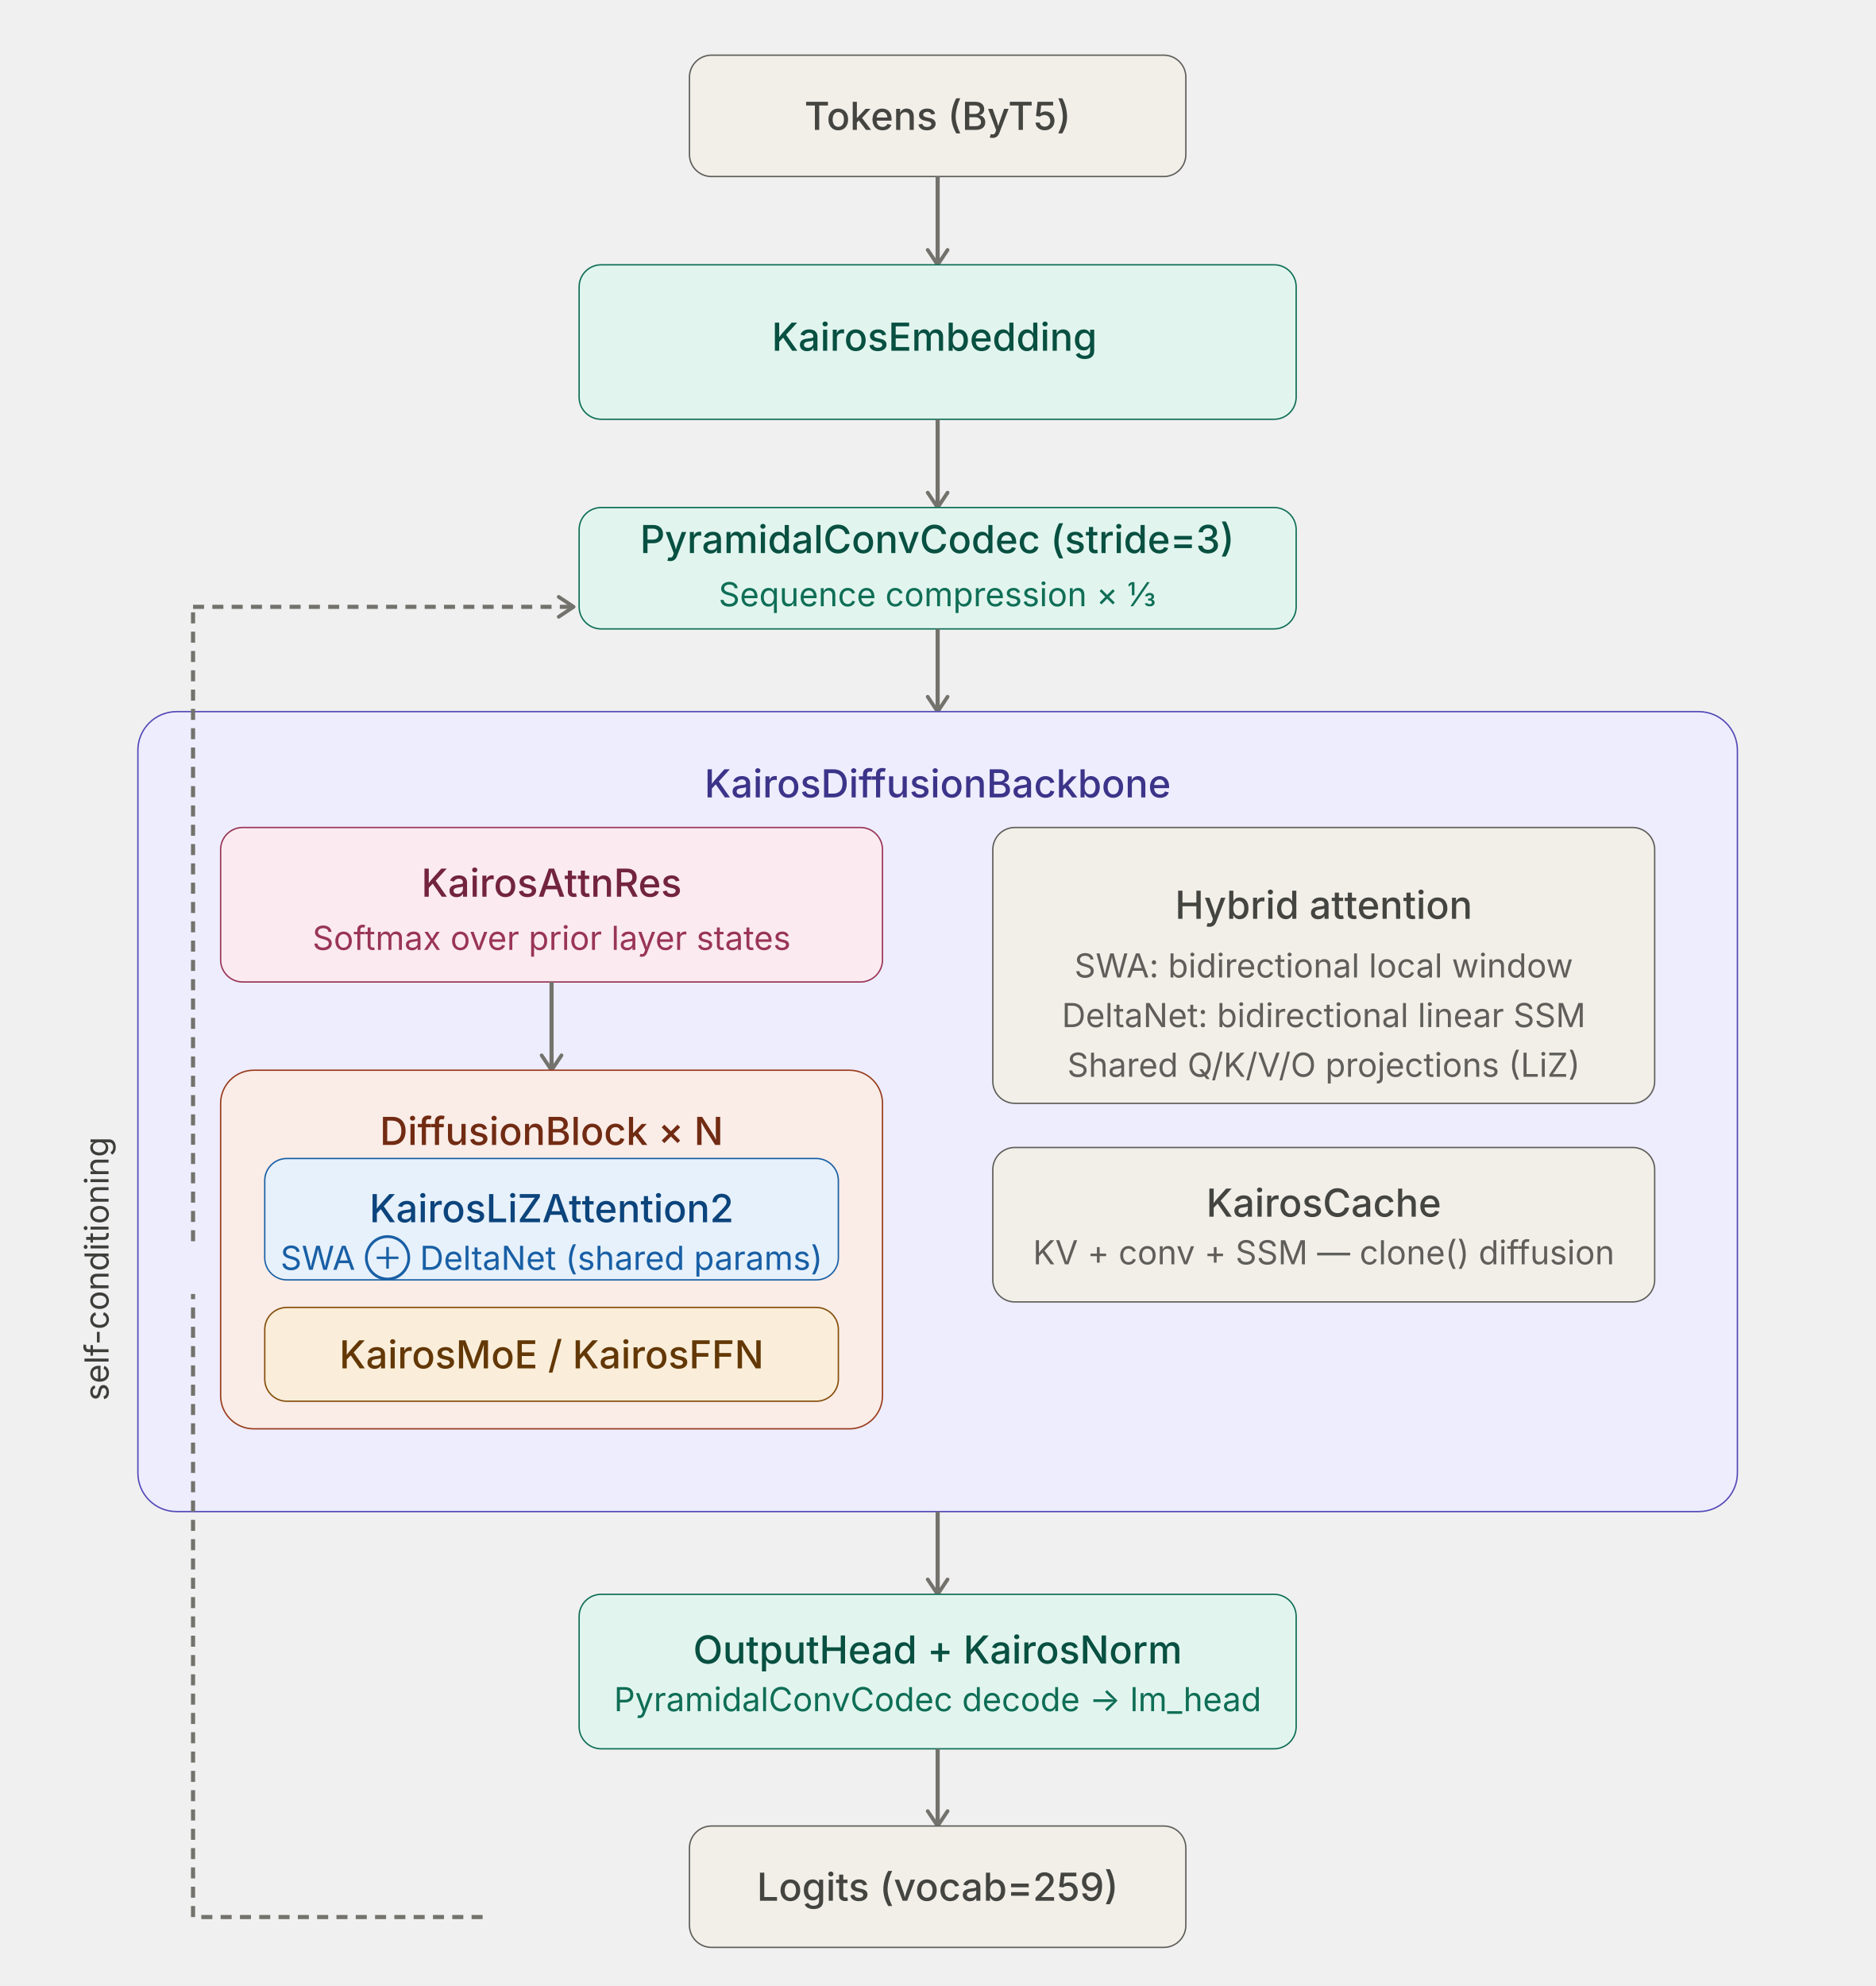
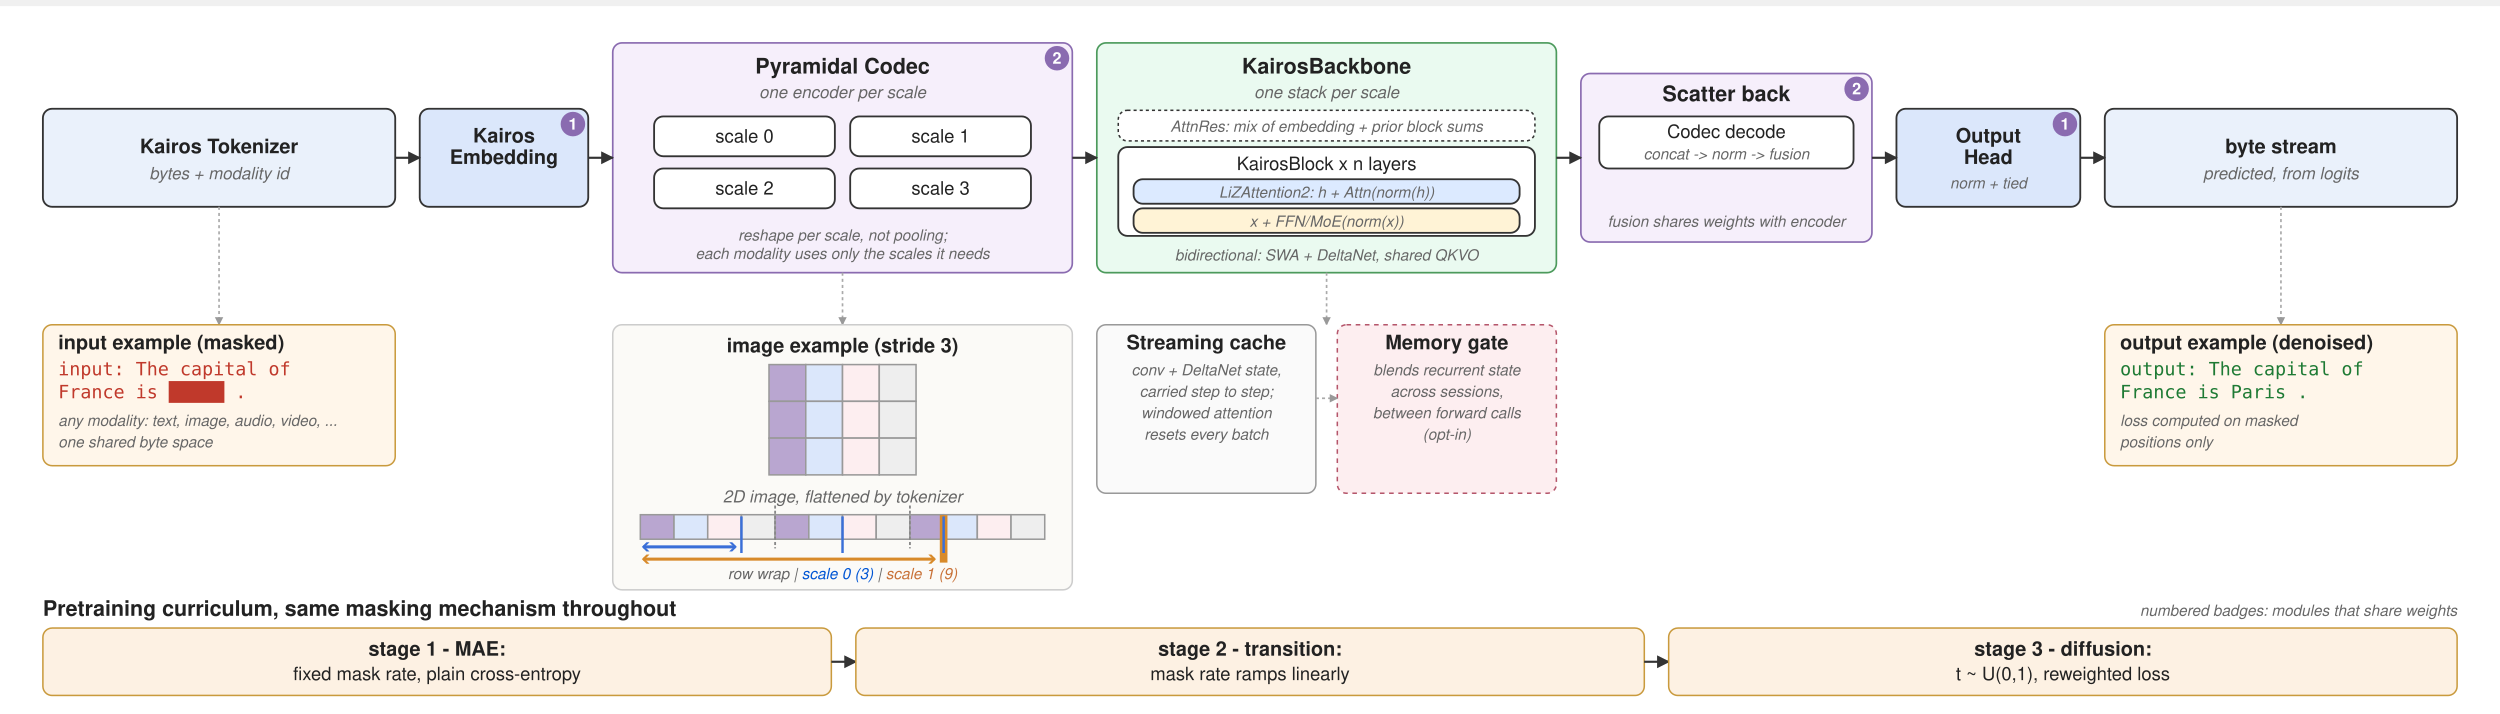
- <svg xmlns="http://www.w3.org/2000/svg" width="100%" viewBox="0 0 680 720" role="img" style="" version="1.1" id="svg44">
-   <defs id="defs22">
-     <marker id="arrow" viewBox="0 0 10 10" refX="8" refY="5" markerWidth="6" markerHeight="6" orient="auto-start-reverse">
-       <path d="M2 1L8 5L2 9" fill="none" stroke="context-stroke" stroke-width="1.5" stroke-linecap="round" stroke-linejoin="round" id="path1" />
+ <svg xmlns="http://www.w3.org/2000/svg" viewBox="0 0 1632 466" width="1632" height="466" font-family="Helvetica, Arial, sans-serif" version="1.1" id="svg97">
+   <defs id="defs2">
+     <marker style="overflow:visible" id="ArrowWideHeavy" refX="0" refY="0" orient="auto-start-reverse" markerWidth="0.5" markerHeight="0.5" viewBox="0 0 1 1" preserveAspectRatio="xMidYMid">
+       <path style="fill:context-stroke;fill-rule:evenodd;stroke:none" d="m 1,0 -3,3 h -2 l 3,-3 -3,-3 h 2 z" id="path3" />
    </marker>
-     <mask id="imagine-text-gaps-lrffts" maskUnits="userSpaceOnUse">
-       <rect x="0" y="0" width="680" height="720" fill="white" id="rect1" />
-       <rect x="289.056" y="31.111" width="101.889" height="21.778" fill="black" rx="2" id="rect2" />
-       <rect x="261.403" y="105.111" width="157.194" height="21.778" fill="black" rx="2" id="rect3" />
-       <rect x="258.889" y="126.889" width="162.222" height="18.222" fill="black" rx="2" id="rect4" />
-       <rect x="277.007" y="195.111" width="125.986" height="21.778" fill="black" rx="2" id="rect5" />
-       <rect x="250.986" y="273.111" width="178.028" height="21.778" fill="black" rx="2" id="rect6" />
-       <rect x="147.597" y="309.111" width="104.806" height="21.778" fill="black" rx="2" id="rect7" />
-       <rect x="109.833" y="330.889" width="180.389" height="18.222" fill="black" rx="2" id="rect8" />
-       <rect x="133.75" y="399.111" width="132.5" height="21.778" fill="black" rx="2" id="rect9" />
-       <rect x="128.312" y="427.111" width="143.375" height="21.778" fill="black" rx="2" id="rect10" />
-       <rect x="102.132" y="446.889" width="195.736" height="18.222" fill="black" rx="2" id="rect11" />
-       <rect x="119.542" y="480.111" width="160.917" height="21.778" fill="black" rx="2" id="rect12" />
-       <rect x="420.958" y="317.111" width="118.083" height="21.778" fill="black" rx="2" id="rect13" />
-       <rect x="386.771" y="340.889" width="186.458" height="18.222" fill="black" rx="2" id="rect14" />
-       <rect x="380.938" y="358.889" width="198.125" height="18.222" fill="black" rx="2" id="rect15" />
-       <rect x="381.917" y="376.889" width="196.167" height="18.222" fill="black" rx="2" id="rect16" />
-       <rect x="433.611" y="425.111" width="92.778" height="21.778" fill="black" rx="2" id="rect17" />
-       <rect x="373.007" y="444.889" width="213.986" height="18.222" fill="black" rx="2" id="rect18" />
-       <rect x="247.042" y="587.111" width="185.917" height="21.778" fill="black" rx="2" id="rect19" />
-       <rect x="248.903" y="606.889" width="182.194" height="18.222" fill="black" rx="2" id="rect20" />
-       <rect x="271.625" y="673.111" width="136.75" height="21.778" fill="black" rx="2" id="rect21" />
-       <rect x="-16.979" y="450.889" width="104.219" height="18.222" fill="black" rx="2" id="rect22" />
-     </mask>
+     <marker id="arrow" viewBox="0 0 10 10" refX="9" refY="5" markerWidth="6" markerHeight="6" orient="auto-start-reverse">
+       <path d="M0,0 10,5 0,10Z" fill="#333" id="path1" />
+     </marker>
+     <marker id="arrow-light" viewBox="0 0 10 10" refX="9" refY="5" markerWidth="5" markerHeight="5" orient="auto-start-reverse">
+       <path d="M0,0 10,5 0,10Z" fill="#999" id="path2" />
+     </marker>
+     <style id="style2">
+ .t{font-size:14px;font-weight:700;fill:#222}
+ .b{font-size:13px;font-weight:700;fill:#222}
+ .r{font-size:12px;fill:#222}
+ .n{font-size:11px;font-style:italic;fill:#666}
+ .nn{font-size:10px;font-style:italic;fill:#666}
+ .m{font-size:12px;font-family:monospace;fill:#c0392b}
+ .c{font-size:12px;font-family:monospace;fill:#1e7a34}
+ .bd{font-size:10.5px;font-weight:700;fill:#fff}
+ .arr{stroke:#333;stroke-width:1.4;fill:none;marker-end:url(#arrow)}
+ .dl{stroke:#aaa;stroke-width:1.1;fill:none;stroke-dasharray:2,2;marker-end:url(#arrow-light)}
+ </style>
  </defs>
-   <g style="fill:rgb(0, 0, 0);stroke:none;color:rgb(0, 0, 0);stroke-width:1px;stroke-linecap:butt;stroke-linejoin:miter;opacity:1;font-family:&quot;Anthropic Sans&quot;, -apple-system, BlinkMacSystemFont, &quot;Segoe UI&quot;, sans-serif;font-size:16px;font-weight:400;text-anchor:start;dominant-baseline:auto" id="g23">
-     <rect x="250" y="20" width="180" height="44" rx="8" stroke-width="0.5" style="fill:rgb(241, 239, 232);stroke:rgb(95, 94, 90);color:rgb(0, 0, 0);stroke-width:0.5px;stroke-linecap:butt;stroke-linejoin:miter;opacity:1;font-family:&quot;Anthropic Sans&quot;, -apple-system, BlinkMacSystemFont, &quot;Segoe UI&quot;, sans-serif;font-size:16px;font-weight:400;text-anchor:start;dominant-baseline:auto" id="rect23" />
-     <text x="340" y="42" text-anchor="middle" dominant-baseline="central" style="fill:rgb(68, 68, 65);stroke:none;color:rgb(0, 0, 0);stroke-width:1px;stroke-linecap:butt;stroke-linejoin:miter;opacity:1;font-family:&quot;Anthropic Sans&quot;, -apple-system, BlinkMacSystemFont, &quot;Segoe UI&quot;, sans-serif;font-size:14px;font-weight:500;text-anchor:middle;dominant-baseline:central" id="text23">Tokens (ByT5)</text>
-   </g>
-   <line x1="340" y1="64" x2="340" y2="96" marker-end="url(#arrow)" style="fill:none;stroke:rgb(115, 114, 108);color:rgb(0, 0, 0);stroke-width:1.5px;stroke-linecap:butt;stroke-linejoin:miter;opacity:1;font-family:&quot;Anthropic Sans&quot;, -apple-system, BlinkMacSystemFont, &quot;Segoe UI&quot;, sans-serif;font-size:16px;font-weight:400;text-anchor:start;dominant-baseline:auto" id="line23" />
-   <g style="fill:rgb(0, 0, 0);stroke:none;color:rgb(0, 0, 0);stroke-width:1px;stroke-linecap:butt;stroke-linejoin:miter;opacity:1;font-family:&quot;Anthropic Sans&quot;, -apple-system, BlinkMacSystemFont, &quot;Segoe UI&quot;, sans-serif;font-size:16px;font-weight:400;text-anchor:start;dominant-baseline:auto" id="g25">
-     <rect x="210" y="96" width="260" height="56" rx="8" stroke-width="0.5" style="fill:rgb(225, 245, 238);stroke:rgb(15, 110, 86);color:rgb(0, 0, 0);stroke-width:0.5px;stroke-linecap:butt;stroke-linejoin:miter;opacity:1;font-family:&quot;Anthropic Sans&quot;, -apple-system, BlinkMacSystemFont, &quot;Segoe UI&quot;, sans-serif;font-size:16px;font-weight:400;text-anchor:start;dominant-baseline:auto" id="rect24" />
-   </g>
-   <line x1="340" y1="152" x2="340" y2="184" marker-end="url(#arrow)" style="fill:none;stroke:rgb(115, 114, 108);color:rgb(0, 0, 0);stroke-width:1.5px;stroke-linecap:butt;stroke-linejoin:miter;opacity:1;font-family:&quot;Anthropic Sans&quot;, -apple-system, BlinkMacSystemFont, &quot;Segoe UI&quot;, sans-serif;font-size:16px;font-weight:400;text-anchor:start;dominant-baseline:auto" id="line25" />
-   <g style="fill:rgb(0, 0, 0);stroke:none;color:rgb(0, 0, 0);stroke-width:1px;stroke-linecap:butt;stroke-linejoin:miter;opacity:1;font-family:&quot;Anthropic Sans&quot;, -apple-system, BlinkMacSystemFont, &quot;Segoe UI&quot;, sans-serif;font-size:16px;font-weight:400;text-anchor:start;dominant-baseline:auto" id="g26">
-     <rect x="210" y="184" width="260" height="44" rx="8" stroke-width="0.5" style="fill:rgb(225, 245, 238);stroke:rgb(15, 110, 86);color:rgb(0, 0, 0);stroke-width:0.5px;stroke-linecap:butt;stroke-linejoin:miter;opacity:1;font-family:&quot;Anthropic Sans&quot;, -apple-system, BlinkMacSystemFont, &quot;Segoe UI&quot;, sans-serif;font-size:16px;font-weight:400;text-anchor:start;dominant-baseline:auto" id="rect25" />
-     <text x="339.85" y="195.417" text-anchor="middle" dominant-baseline="central" style="color:#000000;font-weight:500;font-size:14px;font-family:'Anthropic Sans', '-apple-system', BlinkMacSystemFont, 'Segoe UI', sans-serif;dominant-baseline:central;text-anchor:middle;fill:#085041;stroke:none;stroke-width:1px;stroke-linecap:butt;stroke-linejoin:miter" id="text24">PyramidalConvCodec (stride=3)</text>
-     <text x="339.85" y="215.417" text-anchor="middle" dominant-baseline="central" style="color:#000000;font-weight:400;font-size:12px;font-family:'Anthropic Sans', '-apple-system', BlinkMacSystemFont, 'Segoe UI', sans-serif;dominant-baseline:central;text-anchor:middle;fill:#0f6e56;stroke:none;stroke-width:1px;stroke-linecap:butt;stroke-linejoin:miter" id="text25">Sequence compression × ⅓</text>
-     <text x="338.822" y="122.059" text-anchor="middle" dominant-baseline="central" style="color:#000000;font-weight:500;font-size:14px;font-family:'Anthropic Sans', '-apple-system', BlinkMacSystemFont, 'Segoe UI', sans-serif;dominant-baseline:central;text-anchor:middle;fill:#085041;stroke:none;stroke-width:1px;stroke-linecap:butt;stroke-linejoin:miter" id="text26">KairosEmbedding</text>
-   </g>
-   <line x1="340" y1="228" x2="340" y2="258" marker-end="url(#arrow)" style="fill:none;stroke:rgb(115, 114, 108);color:rgb(0, 0, 0);stroke-width:1.5px;stroke-linecap:butt;stroke-linejoin:miter;opacity:1;font-family:&quot;Anthropic Sans&quot;, -apple-system, BlinkMacSystemFont, &quot;Segoe UI&quot;, sans-serif;font-size:16px;font-weight:400;text-anchor:start;dominant-baseline:auto" id="line26" />
-   <g style="fill:rgb(0, 0, 0);stroke:none;color:rgb(0, 0, 0);stroke-width:1px;stroke-linecap:butt;stroke-linejoin:miter;opacity:1;font-family:&quot;Anthropic Sans&quot;, -apple-system, BlinkMacSystemFont, &quot;Segoe UI&quot;, sans-serif;font-size:16px;font-weight:400;text-anchor:start;dominant-baseline:auto" id="g27">
-     <rect x="50" y="258" width="580" height="290" rx="14" stroke-width="0.5" style="fill:rgb(238, 237, 254);stroke:rgb(83, 74, 183);color:rgb(0, 0, 0);stroke-width:0.5px;stroke-linecap:butt;stroke-linejoin:miter;opacity:1;font-family:&quot;Anthropic Sans&quot;, -apple-system, BlinkMacSystemFont, &quot;Segoe UI&quot;, sans-serif;font-size:16px;font-weight:400;text-anchor:start;dominant-baseline:auto" id="rect26" />
-     <text x="340" y="284" text-anchor="middle" dominant-baseline="central" style="fill:rgb(60, 52, 137);stroke:none;color:rgb(0, 0, 0);stroke-width:1px;stroke-linecap:butt;stroke-linejoin:miter;opacity:1;font-family:&quot;Anthropic Sans&quot;, -apple-system, BlinkMacSystemFont, &quot;Segoe UI&quot;, sans-serif;font-size:14px;font-weight:500;text-anchor:middle;dominant-baseline:central" id="text27">KairosDiffusionBackbone</text>
-   </g>
-   <g style="fill:rgb(0, 0, 0);stroke:none;color:rgb(0, 0, 0);stroke-width:1px;stroke-linecap:butt;stroke-linejoin:miter;opacity:1;font-family:&quot;Anthropic Sans&quot;, -apple-system, BlinkMacSystemFont, &quot;Segoe UI&quot;, sans-serif;font-size:16px;font-weight:400;text-anchor:start;dominant-baseline:auto" id="g29">
-     <rect x="80" y="300" width="240" height="56" rx="8" stroke-width="0.5" style="fill:rgb(251, 234, 240);stroke:rgb(153, 53, 86);color:rgb(0, 0, 0);stroke-width:0.5px;stroke-linecap:butt;stroke-linejoin:miter;opacity:1;font-family:&quot;Anthropic Sans&quot;, -apple-system, BlinkMacSystemFont, &quot;Segoe UI&quot;, sans-serif;font-size:16px;font-weight:400;text-anchor:start;dominant-baseline:auto" id="rect27" />
-     <text x="200" y="320" text-anchor="middle" dominant-baseline="central" style="fill:rgb(114, 36, 62);stroke:none;color:rgb(0, 0, 0);stroke-width:1px;stroke-linecap:butt;stroke-linejoin:miter;opacity:1;font-family:&quot;Anthropic Sans&quot;, -apple-system, BlinkMacSystemFont, &quot;Segoe UI&quot;, sans-serif;font-size:14px;font-weight:500;text-anchor:middle;dominant-baseline:central" id="text28">KairosAttnRes</text>
-     <text x="200" y="340" text-anchor="middle" dominant-baseline="central" style="fill:rgb(153, 53, 86);stroke:none;color:rgb(0, 0, 0);stroke-width:1px;stroke-linecap:butt;stroke-linejoin:miter;opacity:1;font-family:&quot;Anthropic Sans&quot;, -apple-system, BlinkMacSystemFont, &quot;Segoe UI&quot;, sans-serif;font-size:12px;font-weight:400;text-anchor:middle;dominant-baseline:central" id="text29">Softmax over prior layer states</text>
-   </g>
-   <line x1="200" y1="356" x2="200" y2="388" marker-end="url(#arrow)" style="fill:none;stroke:rgb(115, 114, 108);color:rgb(0, 0, 0);stroke-width:1.5px;stroke-linecap:butt;stroke-linejoin:miter;opacity:1;font-family:&quot;Anthropic Sans&quot;, -apple-system, BlinkMacSystemFont, &quot;Segoe UI&quot;, sans-serif;font-size:16px;font-weight:400;text-anchor:start;dominant-baseline:auto" id="line29" />
-   <g style="fill:rgb(0, 0, 0);stroke:none;color:rgb(0, 0, 0);stroke-width:1px;stroke-linecap:butt;stroke-linejoin:miter;opacity:1;font-family:&quot;Anthropic Sans&quot;, -apple-system, BlinkMacSystemFont, &quot;Segoe UI&quot;, sans-serif;font-size:16px;font-weight:400;text-anchor:start;dominant-baseline:auto" id="g30">
-     <rect x="80" y="388" width="240" height="130" rx="12" stroke-width="0.5" style="fill:rgb(250, 236, 231);stroke:rgb(153, 60, 29);color:rgb(0, 0, 0);stroke-width:0.5px;stroke-linecap:butt;stroke-linejoin:miter;opacity:1;font-family:&quot;Anthropic Sans&quot;, -apple-system, BlinkMacSystemFont, &quot;Segoe UI&quot;, sans-serif;font-size:16px;font-weight:400;text-anchor:start;dominant-baseline:auto" id="rect29" />
-     <text x="200" y="410" text-anchor="middle" dominant-baseline="central" style="fill:rgb(113, 43, 19);stroke:none;color:rgb(0, 0, 0);stroke-width:1px;stroke-linecap:butt;stroke-linejoin:miter;opacity:1;font-family:&quot;Anthropic Sans&quot;, -apple-system, BlinkMacSystemFont, &quot;Segoe UI&quot;, sans-serif;font-size:14px;font-weight:500;text-anchor:middle;dominant-baseline:central" id="text30">DiffusionBlock × N</text>
-   </g>
-   <g style="fill:rgb(0, 0, 0);stroke:none;color:rgb(0, 0, 0);stroke-width:1px;stroke-linecap:butt;stroke-linejoin:miter;opacity:1;font-family:&quot;Anthropic Sans&quot;, -apple-system, BlinkMacSystemFont, &quot;Segoe UI&quot;, sans-serif;font-size:16px;font-weight:400;text-anchor:start;dominant-baseline:auto" id="g32">
-     <rect x="96" y="420" width="208" height="44" rx="8" stroke-width="0.5" style="fill:rgb(230, 241, 251);stroke:rgb(24, 95, 165);color:rgb(0, 0, 0);stroke-width:0.5px;stroke-linecap:butt;stroke-linejoin:miter;opacity:1;font-family:&quot;Anthropic Sans&quot;, -apple-system, BlinkMacSystemFont, &quot;Segoe UI&quot;, sans-serif;font-size:16px;font-weight:400;text-anchor:start;dominant-baseline:auto" id="rect30" />
-     <text x="200" y="438" text-anchor="middle" dominant-baseline="central" style="fill:rgb(12, 68, 124);stroke:none;color:rgb(0, 0, 0);stroke-width:1px;stroke-linecap:butt;stroke-linejoin:miter;opacity:1;font-family:&quot;Anthropic Sans&quot;, -apple-system, BlinkMacSystemFont, &quot;Segoe UI&quot;, sans-serif;font-size:14px;font-weight:500;text-anchor:middle;dominant-baseline:central" id="text31">KairosLiZAttention2</text>
-     <text x="200" y="456" text-anchor="middle" dominant-baseline="central" style="fill:rgb(24, 95, 165);stroke:none;color:rgb(0, 0, 0);stroke-width:1px;stroke-linecap:butt;stroke-linejoin:miter;opacity:1;font-family:&quot;Anthropic Sans&quot;, -apple-system, BlinkMacSystemFont, &quot;Segoe UI&quot;, sans-serif;font-size:12px;font-weight:400;text-anchor:middle;dominant-baseline:central" id="text32">SWA ⊕ DeltaNet (shared params)</text>
-   </g>
-   <g style="fill:rgb(0, 0, 0);stroke:none;color:rgb(0, 0, 0);stroke-width:1px;stroke-linecap:butt;stroke-linejoin:miter;opacity:1;font-family:&quot;Anthropic Sans&quot;, -apple-system, BlinkMacSystemFont, &quot;Segoe UI&quot;, sans-serif;font-size:16px;font-weight:400;text-anchor:start;dominant-baseline:auto" id="g33">
-     <rect x="96" y="474" width="208" height="34" rx="8" stroke-width="0.5" style="fill:rgb(250, 238, 218);stroke:rgb(133, 79, 11);color:rgb(0, 0, 0);stroke-width:0.5px;stroke-linecap:butt;stroke-linejoin:miter;opacity:1;font-family:&quot;Anthropic Sans&quot;, -apple-system, BlinkMacSystemFont, &quot;Segoe UI&quot;, sans-serif;font-size:16px;font-weight:400;text-anchor:start;dominant-baseline:auto" id="rect32" />
-     <text x="200" y="491" text-anchor="middle" dominant-baseline="central" style="fill:rgb(99, 56, 6);stroke:none;color:rgb(0, 0, 0);stroke-width:1px;stroke-linecap:butt;stroke-linejoin:miter;opacity:1;font-family:&quot;Anthropic Sans&quot;, -apple-system, BlinkMacSystemFont, &quot;Segoe UI&quot;, sans-serif;font-size:14px;font-weight:500;text-anchor:middle;dominant-baseline:central" id="text33">KairosMoE / KairosFFN</text>
-   </g>
-   <g style="fill:rgb(0, 0, 0);stroke:none;color:rgb(0, 0, 0);stroke-width:1px;stroke-linecap:butt;stroke-linejoin:miter;opacity:1;font-family:&quot;Anthropic Sans&quot;, -apple-system, BlinkMacSystemFont, &quot;Segoe UI&quot;, sans-serif;font-size:16px;font-weight:400;text-anchor:start;dominant-baseline:auto" id="g37">
-     <rect x="360" y="300" width="240" height="100" rx="8" stroke-width="0.5" style="fill:rgb(241, 239, 232);stroke:rgb(95, 94, 90);color:rgb(0, 0, 0);stroke-width:0.5px;stroke-linecap:butt;stroke-linejoin:miter;opacity:1;font-family:&quot;Anthropic Sans&quot;, -apple-system, BlinkMacSystemFont, &quot;Segoe UI&quot;, sans-serif;font-size:16px;font-weight:400;text-anchor:start;dominant-baseline:auto" id="rect33" />
-     <text x="480" y="328" text-anchor="middle" dominant-baseline="central" style="fill:rgb(68, 68, 65);stroke:none;color:rgb(0, 0, 0);stroke-width:1px;stroke-linecap:butt;stroke-linejoin:miter;opacity:1;font-family:&quot;Anthropic Sans&quot;, -apple-system, BlinkMacSystemFont, &quot;Segoe UI&quot;, sans-serif;font-size:14px;font-weight:500;text-anchor:middle;dominant-baseline:central" id="text34">Hybrid attention</text>
-     <text x="480" y="350" text-anchor="middle" dominant-baseline="central" style="fill:rgb(95, 94, 90);stroke:none;color:rgb(0, 0, 0);stroke-width:1px;stroke-linecap:butt;stroke-linejoin:miter;opacity:1;font-family:&quot;Anthropic Sans&quot;, -apple-system, BlinkMacSystemFont, &quot;Segoe UI&quot;, sans-serif;font-size:12px;font-weight:400;text-anchor:middle;dominant-baseline:central" id="text35">SWA: bidirectional local window</text>
-     <text x="480" y="368" text-anchor="middle" dominant-baseline="central" style="fill:rgb(95, 94, 90);stroke:none;color:rgb(0, 0, 0);stroke-width:1px;stroke-linecap:butt;stroke-linejoin:miter;opacity:1;font-family:&quot;Anthropic Sans&quot;, -apple-system, BlinkMacSystemFont, &quot;Segoe UI&quot;, sans-serif;font-size:12px;font-weight:400;text-anchor:middle;dominant-baseline:central" id="text36">DeltaNet: bidirectional linear SSM</text>
-     <text x="480" y="386" text-anchor="middle" dominant-baseline="central" style="fill:rgb(95, 94, 90);stroke:none;color:rgb(0, 0, 0);stroke-width:1px;stroke-linecap:butt;stroke-linejoin:miter;opacity:1;font-family:&quot;Anthropic Sans&quot;, -apple-system, BlinkMacSystemFont, &quot;Segoe UI&quot;, sans-serif;font-size:12px;font-weight:400;text-anchor:middle;dominant-baseline:central" id="text37">Shared Q/K/V/O projections (LiZ)</text>
-   </g>
-   <g style="fill:rgb(0, 0, 0);stroke:none;color:rgb(0, 0, 0);stroke-width:1px;stroke-linecap:butt;stroke-linejoin:miter;opacity:1;font-family:&quot;Anthropic Sans&quot;, -apple-system, BlinkMacSystemFont, &quot;Segoe UI&quot;, sans-serif;font-size:16px;font-weight:400;text-anchor:start;dominant-baseline:auto" id="g39">
-     <rect x="360" y="416" width="240" height="56" rx="8" stroke-width="0.5" style="fill:rgb(241, 239, 232);stroke:rgb(95, 94, 90);color:rgb(0, 0, 0);stroke-width:0.5px;stroke-linecap:butt;stroke-linejoin:miter;opacity:1;font-family:&quot;Anthropic Sans&quot;, -apple-system, BlinkMacSystemFont, &quot;Segoe UI&quot;, sans-serif;font-size:16px;font-weight:400;text-anchor:start;dominant-baseline:auto" id="rect37" />
-     <text x="480" y="436" text-anchor="middle" dominant-baseline="central" style="fill:rgb(68, 68, 65);stroke:none;color:rgb(0, 0, 0);stroke-width:1px;stroke-linecap:butt;stroke-linejoin:miter;opacity:1;font-family:&quot;Anthropic Sans&quot;, -apple-system, BlinkMacSystemFont, &quot;Segoe UI&quot;, sans-serif;font-size:14px;font-weight:500;text-anchor:middle;dominant-baseline:central" id="text38">KairosCache</text>
-     <text x="480" y="454" text-anchor="middle" dominant-baseline="central" style="fill:rgb(95, 94, 90);stroke:none;color:rgb(0, 0, 0);stroke-width:1px;stroke-linecap:butt;stroke-linejoin:miter;opacity:1;font-family:&quot;Anthropic Sans&quot;, -apple-system, BlinkMacSystemFont, &quot;Segoe UI&quot;, sans-serif;font-size:12px;font-weight:400;text-anchor:middle;dominant-baseline:central" id="text39">KV + conv + SSM — clone() diffusion</text>
-   </g>
-   <line x1="340" y1="548" x2="340" y2="578" marker-end="url(#arrow)" style="fill:none;stroke:rgb(115, 114, 108);color:rgb(0, 0, 0);stroke-width:1.5px;stroke-linecap:butt;stroke-linejoin:miter;opacity:1;font-family:&quot;Anthropic Sans&quot;, -apple-system, BlinkMacSystemFont, &quot;Segoe UI&quot;, sans-serif;font-size:16px;font-weight:400;text-anchor:start;dominant-baseline:auto" id="line39" />
-   <g style="fill:rgb(0, 0, 0);stroke:none;color:rgb(0, 0, 0);stroke-width:1px;stroke-linecap:butt;stroke-linejoin:miter;opacity:1;font-family:&quot;Anthropic Sans&quot;, -apple-system, BlinkMacSystemFont, &quot;Segoe UI&quot;, sans-serif;font-size:16px;font-weight:400;text-anchor:start;dominant-baseline:auto" id="g41">
-     <rect x="210" y="578" width="260" height="56" rx="8" stroke-width="0.5" style="fill:rgb(225, 245, 238);stroke:rgb(15, 110, 86);color:rgb(0, 0, 0);stroke-width:0.5px;stroke-linecap:butt;stroke-linejoin:miter;opacity:1;font-family:&quot;Anthropic Sans&quot;, -apple-system, BlinkMacSystemFont, &quot;Segoe UI&quot;, sans-serif;font-size:16px;font-weight:400;text-anchor:start;dominant-baseline:auto" id="rect39" />
-     <text x="340" y="598" text-anchor="middle" dominant-baseline="central" style="fill:rgb(8, 80, 65);stroke:none;color:rgb(0, 0, 0);stroke-width:1px;stroke-linecap:butt;stroke-linejoin:miter;opacity:1;font-family:&quot;Anthropic Sans&quot;, -apple-system, BlinkMacSystemFont, &quot;Segoe UI&quot;, sans-serif;font-size:14px;font-weight:500;text-anchor:middle;dominant-baseline:central" id="text40">OutputHead + KairosNorm</text>
-     <text x="340" y="616" text-anchor="middle" dominant-baseline="central" style="fill:rgb(15, 110, 86);stroke:none;color:rgb(0, 0, 0);stroke-width:1px;stroke-linecap:butt;stroke-linejoin:miter;opacity:1;font-family:&quot;Anthropic Sans&quot;, -apple-system, BlinkMacSystemFont, &quot;Segoe UI&quot;, sans-serif;font-size:12px;font-weight:400;text-anchor:middle;dominant-baseline:central" id="text41">PyramidalConvCodec decode → lm_head</text>
-   </g>
-   <line x1="340" y1="634" x2="340" y2="662" marker-end="url(#arrow)" style="fill:none;stroke:rgb(115, 114, 108);color:rgb(0, 0, 0);stroke-width:1.5px;stroke-linecap:butt;stroke-linejoin:miter;opacity:1;font-family:&quot;Anthropic Sans&quot;, -apple-system, BlinkMacSystemFont, &quot;Segoe UI&quot;, sans-serif;font-size:16px;font-weight:400;text-anchor:start;dominant-baseline:auto" id="line41" />
-   <g style="fill:rgb(0, 0, 0);stroke:none;color:rgb(0, 0, 0);stroke-width:1px;stroke-linecap:butt;stroke-linejoin:miter;opacity:1;font-family:&quot;Anthropic Sans&quot;, -apple-system, BlinkMacSystemFont, &quot;Segoe UI&quot;, sans-serif;font-size:16px;font-weight:400;text-anchor:start;dominant-baseline:auto" id="g42">
-     <rect x="250" y="662" width="180" height="44" rx="8" stroke-width="0.5" style="fill:rgb(241, 239, 232);stroke:rgb(95, 94, 90);color:rgb(0, 0, 0);stroke-width:0.5px;stroke-linecap:butt;stroke-linejoin:miter;opacity:1;font-family:&quot;Anthropic Sans&quot;, -apple-system, BlinkMacSystemFont, &quot;Segoe UI&quot;, sans-serif;font-size:16px;font-weight:400;text-anchor:start;dominant-baseline:auto" id="rect41" />
-     <text x="340" y="684" text-anchor="middle" dominant-baseline="central" style="fill:rgb(68, 68, 65);stroke:none;color:rgb(0, 0, 0);stroke-width:1px;stroke-linecap:butt;stroke-linejoin:miter;opacity:1;font-family:&quot;Anthropic Sans&quot;, -apple-system, BlinkMacSystemFont, &quot;Segoe UI&quot;, sans-serif;font-size:14px;font-weight:500;text-anchor:middle;dominant-baseline:central" id="text42">Logits (vocab=259)</text>
-   </g>
-   <line x1="175" y1="695" x2="70" y2="695" stroke-dasharray="4 3" style="fill:none;stroke:rgb(115, 114, 108);color:rgb(0, 0, 0);stroke-width:1.5px;stroke-dasharray:4px, 3px;stroke-linecap:butt;stroke-linejoin:miter;opacity:1;font-family:&quot;Anthropic Sans&quot;, -apple-system, BlinkMacSystemFont, &quot;Segoe UI&quot;, sans-serif;font-size:16px;font-weight:400;text-anchor:start;dominant-baseline:auto" id="line42" />
-   <line x1="70" y1="695" x2="70" y2="220" stroke-dasharray="4 3" mask="url(#imagine-text-gaps-lrffts)" style="fill:none;stroke:rgb(115, 114, 108);color:rgb(0, 0, 0);stroke-width:1.5px;stroke-dasharray:4px, 3px;stroke-linecap:butt;stroke-linejoin:miter;opacity:1;font-family:&quot;Anthropic Sans&quot;, -apple-system, BlinkMacSystemFont, &quot;Segoe UI&quot;, sans-serif;font-size:16px;font-weight:400;text-anchor:start;dominant-baseline:auto" id="line43" />
-   <line x1="70" y1="220" x2="208" y2="220" marker-end="url(#arrow)" stroke-dasharray="4 3" style="fill:none;stroke:rgb(115, 114, 108);color:rgb(0, 0, 0);stroke-width:1.5px;stroke-dasharray:4px, 3px;stroke-linecap:butt;stroke-linejoin:miter;opacity:1;font-family:&quot;Anthropic Sans&quot;, -apple-system, BlinkMacSystemFont, &quot;Segoe UI&quot;, sans-serif;font-size:16px;font-weight:400;text-anchor:start;dominant-baseline:auto" id="line44" />
-   <text x="35" y="460" text-anchor="middle" dominant-baseline="central" transform="rotate(-90,35,460)" style="fill:rgb(61, 61, 58);stroke:none;color:rgb(0, 0, 0);stroke-width:1px;stroke-linecap:butt;stroke-linejoin:miter;opacity:1;font-family:&quot;Anthropic Sans&quot;, -apple-system, BlinkMacSystemFont, &quot;Segoe UI&quot;, sans-serif;font-size:12px;font-weight:400;text-anchor:middle;dominant-baseline:central" id="text44">self-conditioning</text>
+   <rect width="1632" height="500" fill="#ffffff" id="rect2" x="0" y="4" />
+   <rect x="28.0" y="71.0" width="230.0" height="64.0" rx="6" fill="#eaf1fb" stroke="#333" stroke-width="1.2" id="rect3" />
+   <text x="143.0" y="100.0" class="b" text-anchor="middle" id="text3">Kairos Tokenizer</text>
+   <text x="143.0" y="117.0" class="n" text-anchor="middle" id="text4">bytes + modality id</text>
+   <rect x="274.0" y="71.0" width="110.0" height="64.0" rx="6" fill="#dbe7fb" stroke="#333" stroke-width="1.2" id="rect4" />
+   <text x="329.0" y="93.0" class="b" text-anchor="middle" id="text5">Kairos</text>
+   <text x="329.0" y="107.0" class="b" text-anchor="middle" id="text6">Embedding</text>
+   <circle cx="374.0" cy="81.0" r="8" fill="#8a6bb0" id="circle6" />
+   <text x="374.0" y="84.6" class="bd" text-anchor="middle" id="text7">1</text>
+   <rect x="400.0" y="28.0" width="300.0" height="150.0" rx="6" fill="#f6effb" stroke="#8a6bb0" stroke-width="1.1" id="rect7" />
+   <text x="550.0" y="48.0" class="t" text-anchor="middle" id="text8">Pyramidal Codec</text>
+   <text x="550.0" y="64.0" class="n" text-anchor="middle" id="text9">one encoder per scale</text>
+   <circle cx="690.0" cy="38.0" r="8" fill="#8a6bb0" id="circle9" />
+   <text x="690.0" y="41.6" class="bd" text-anchor="middle" id="text10">2</text>
+   <rect x="427.0" y="76.0" width="118.0" height="26.0" rx="6" fill="#fff" stroke="#333" stroke-width="1.2" id="rect10" />
+   <text x="486.0" y="93.0" class="r" text-anchor="middle" id="text11">scale 0</text>
+   <rect x="555.0" y="76.0" width="118.0" height="26.0" rx="6" fill="#fff" stroke="#333" stroke-width="1.2" id="rect11" />
+   <text x="614.0" y="93.0" class="r" text-anchor="middle" id="text12">scale 1</text>
+   <rect x="427.0" y="110.0" width="118.0" height="26.0" rx="6" fill="#fff" stroke="#333" stroke-width="1.2" id="rect12" />
+   <text x="486.0" y="127.0" class="r" text-anchor="middle" id="text13">scale 2</text>
+   <rect x="555.0" y="110.0" width="118.0" height="26.0" rx="6" fill="#fff" stroke="#333" stroke-width="1.2" id="rect13" />
+   <text x="614.0" y="127.0" class="r" text-anchor="middle" id="text14">scale 3</text>
+   <text x="550.0" y="157.0" class="nn" text-anchor="middle" id="text15">reshape per scale, not pooling;</text>
+   <text x="550.0" y="169.0" class="nn" text-anchor="middle" id="text16">each modality uses only the scales it needs</text>
+   <rect x="716.0" y="28.0" width="300.0" height="150.0" rx="6" fill="#eafaf0" stroke="#4c9a5c" stroke-width="1.1" id="rect16" />
+   <text x="866.0" y="48.0" class="t" text-anchor="middle" id="text17">KairosBackbone</text>
+   <text x="866.0" y="64.0" class="n" text-anchor="middle" id="text18">one stack per scale</text>
+   <rect x="730.0" y="72.0" width="272.0" height="20.0" rx="6" fill="#fff" stroke="#333" stroke-width="1" stroke-dasharray="2,2" id="rect18" />
+   <text x="866.0" y="86.0" class="nn" text-anchor="middle" id="text19">AttnRes: mix of embedding + prior block sums</text>
+   <rect x="730.0" y="96.0" width="272.0" height="58.0" rx="6" fill="#fff" stroke="#333" stroke-width="1.2" id="rect19" />
+   <text x="866.0" y="111.0" class="r" text-anchor="middle" id="text20">KairosBlock x n layers</text>
+   <rect x="740.0" y="117.0" width="252.0" height="16.0" rx="6" fill="#dceaff" stroke="#333" stroke-width="1.2" id="rect20" />
+   <text x="866.0" y="129.0" class="nn" text-anchor="middle" id="text21">LiZAttention2: h + Attn(norm(h))</text>
+   <rect x="740.0" y="136.0" width="252.0" height="16.0" rx="6" fill="#fff3d6" stroke="#333" stroke-width="1.2" id="rect21" />
+   <text x="866.0" y="148.0" class="nn" text-anchor="middle" id="text22">x + FFN/MoE(norm(x))</text>
+   <text x="866.0" y="170.0" class="nn" text-anchor="middle" id="text23">bidirectional: SWA + DeltaNet, shared QKVO</text>
+   <rect x="1032.0" y="48.0" width="190.0" height="110.0" rx="6" fill="#f6effb" stroke="#8a6bb0" stroke-width="1.1" id="rect23" />
+   <text x="1127.0" y="66.0" class="t" text-anchor="middle" id="text24">Scatter back</text>
+   <circle cx="1212.0" cy="58.0" r="8" fill="#8a6bb0" id="circle24" />
+   <text x="1212.0" y="61.6" class="bd" text-anchor="middle" id="text25">2</text>
+   <rect x="1044.0" y="76.0" width="166.0" height="34.0" rx="6" fill="#fff" stroke="#333" stroke-width="1.2" id="rect25" />
+   <text x="1127.0" y="90.0" class="r" text-anchor="middle" id="text26">Codec decode</text>
+   <text x="1127.0" y="104.0" class="nn" text-anchor="middle" id="text27">concat -&gt; norm -&gt; fusion</text>
+   <text x="1127.0" y="148.0" class="nn" text-anchor="middle" id="text28">fusion shares weights with encoder</text>
+   <rect x="1238.0" y="71.0" width="120.0" height="64.0" rx="6" fill="#dbe7fb" stroke="#333" stroke-width="1.2" id="rect28" />
+   <text x="1298.0" y="93.0" class="b" text-anchor="middle" id="text29">Output</text>
+   <text x="1298.0" y="107.0" class="b" text-anchor="middle" id="text30">Head</text>
+   <text x="1298.0" y="123.0" class="nn" text-anchor="middle" id="text31">norm + tied</text>
+   <circle cx="1348.0" cy="81.0" r="8" fill="#8a6bb0" id="circle31" />
+   <text x="1348.0" y="84.6" class="bd" text-anchor="middle" id="text32">1</text>
+   <rect x="1374.0" y="71.0" width="230.0" height="64.0" rx="6" fill="#eaf1fb" stroke="#333" stroke-width="1.2" id="rect32" />
+   <text x="1489.0" y="100.0" class="b" text-anchor="middle" id="text33">byte stream</text>
+   <text x="1489.0" y="117.0" class="n" text-anchor="middle" id="text34">predicted, from logits</text>
+   <path class="arr" d="M258.0,103.0 H274.0" id="path34" />
+   <path class="arr" d="M384.0,103.0 H400.0" id="path35" />
+   <path class="arr" d="M700.0,103.0 H716.0" id="path36" />
+   <path class="arr" d="M1016.0,103.0 H1032.0" id="path37" />
+   <path class="arr" d="M1222.0,103.0 H1238.0" id="path38" />
+   <path class="arr" d="M1358.0,103.0 H1374.0" id="path39" />
+   <path class="dl" d="M143.0,135.0 V212.0" id="path40" />
+   <rect x="28.0" y="212.0" width="230.0" height="92.0" rx="6" fill="#fff6ea" stroke="#c99a3d" stroke-width="1" id="rect40" />
+   <text x="38.0" y="228.0" class="b" text-anchor="start" id="text40">input example (masked)</text>
+   <text x="38.0" y="245.0" class="m" text-anchor="start" id="text41">input: The capital of</text>
+   <text x="38.0" y="260.0" class="m" text-anchor="start" id="text42">France is █████ .</text>
+   <text x="38.0" y="278.0" class="nn" text-anchor="start" id="text43">any modality: text, image, audio, video, ...</text>
+   <text x="38.0" y="292.0" class="nn" text-anchor="start" id="text44">one shared byte space</text>
+   <path class="dl" d="M550.0,178.0 V212.0" id="path44" />
+   <rect x="400" y="212" width="300" height="173.032" rx="6" fill="#fbfaf7" stroke="#cccccc" stroke-width="1" id="rect44" />
+   <text x="550.0" y="230.0" class="b" text-anchor="middle" id="text45">image example (stride 3)</text>
+   <rect x="502.0" y="238.0" width="24.0" height="24.0" rx="0" fill="#b9a6d0" stroke="#999" stroke-width="1" id="rect45" />
+   <rect x="526.0" y="238.0" width="24.0" height="24.0" rx="0" fill="#dbe7fb" stroke="#999" stroke-width="1" id="rect46" />
+   <rect x="550.0" y="238.0" width="24.0" height="24.0" rx="0" fill="#fdeef0" stroke="#999" stroke-width="1" id="rect47" />
+   <rect x="574.0" y="238.0" width="24.0" height="24.0" rx="0" fill="#eee" stroke="#999" stroke-width="1" id="rect48" />
+   <rect x="502.0" y="262.0" width="24.0" height="24.0" rx="0" fill="#b9a6d0" stroke="#999" stroke-width="1" id="rect49" />
+   <rect x="526.0" y="262.0" width="24.0" height="24.0" rx="0" fill="#dbe7fb" stroke="#999" stroke-width="1" id="rect50" />
+   <rect x="550.0" y="262.0" width="24.0" height="24.0" rx="0" fill="#fdeef0" stroke="#999" stroke-width="1" id="rect51" />
+   <rect x="574.0" y="262.0" width="24.0" height="24.0" rx="0" fill="#eee" stroke="#999" stroke-width="1" id="rect52" />
+   <rect x="502.0" y="286.0" width="24.0" height="24.0" rx="0" fill="#b9a6d0" stroke="#999" stroke-width="1" id="rect53" />
+   <rect x="526.0" y="286.0" width="24.0" height="24.0" rx="0" fill="#dbe7fb" stroke="#999" stroke-width="1" id="rect54" />
+   <rect x="550.0" y="286.0" width="24.0" height="24.0" rx="0" fill="#fdeef0" stroke="#999" stroke-width="1" id="rect55" />
+   <rect x="574.0" y="286.0" width="24.0" height="24.0" rx="0" fill="#eee" stroke="#999" stroke-width="1" id="rect56" />
+   <text x="550.0" y="328.0" class="n" text-anchor="middle" id="text56">2D image, flattened by tokenizer</text>
+   <rect x="418.0" y="336.0" width="22.0" height="16.0" rx="0" fill="#b9a6d0" stroke="#999" stroke-width="1" id="rect57" />
+   <rect x="440.0" y="336.0" width="22.0" height="16.0" rx="0" fill="#dbe7fb" stroke="#999" stroke-width="1" id="rect58" />
+   <rect x="462.0" y="336.0" width="22.0" height="16.0" rx="0" fill="#fdeef0" stroke="#999" stroke-width="1" id="rect59" />
+   <rect x="484.0" y="336.0" width="22.0" height="16.0" rx="0" fill="#eee" stroke="#999" stroke-width="1" id="rect60" />
+   <rect x="506.0" y="336.0" width="22.0" height="16.0" rx="0" fill="#b9a6d0" stroke="#999" stroke-width="1" id="rect61" />
+   <rect x="528.0" y="336.0" width="22.0" height="16.0" rx="0" fill="#dbe7fb" stroke="#999" stroke-width="1" id="rect62" />
+   <rect x="550.0" y="336.0" width="22.0" height="16.0" rx="0" fill="#fdeef0" stroke="#999" stroke-width="1" id="rect63" />
+   <rect x="572.0" y="336.0" width="22.0" height="16.0" rx="0" fill="#eee" stroke="#999" stroke-width="1" id="rect64" />
+   <rect x="594.0" y="336.0" width="22.0" height="16.0" rx="0" fill="#b9a6d0" stroke="#999" stroke-width="1" id="rect65" />
+   <rect x="616.0" y="336.0" width="22.0" height="16.0" rx="0" fill="#dbe7fb" stroke="#999" stroke-width="1" id="rect66" />
+   <rect x="638.0" y="336.0" width="22.0" height="16.0" rx="0" fill="#fdeef0" stroke="#999" stroke-width="1" id="rect67" />
+   <rect x="660.0" y="336.0" width="22.0" height="16.0" rx="0" fill="#eee" stroke="#999" stroke-width="1" id="rect68" />
+   <path d="M506.0,330.0 V358.0" stroke="#888" stroke-width="1.2" stroke-dasharray="2,1.4" fill="none" id="path68" />
+   <path d="M594.0,330.0 V358.0" stroke="#888" stroke-width="1.2" stroke-dasharray="2,1.4" fill="none" id="path69" />
+   <path d="M 484,337.114 V 361" stroke="#3a6fd8" stroke-width="1.6" fill="none" id="path70" />
+   <path d="M 550,337.114 V 361" stroke="#3a6fd8" stroke-width="1.6" fill="none" id="path71" />
+   <path d="m 616,336.259 v 31.015" stroke="#d88a2a" stroke-width="3.098" fill="none" id="path73" style="stroke-width:5;stroke-dasharray:none" />
+   <path d="M 616,337.114 V 361" stroke="#3a6fd8" stroke-width="1.6" fill="none" id="path72" />
+   <text x="550" y="378" class="nn" text-anchor="middle" id="text73">row wrap | <tspan style="fill:#0055d4" id="tspan98">scale 0 (3)</tspan> | <tspan style="fill:#c87137" id="tspan97">scale 1 (9)</tspan>
+   </text>
+   <path class="dl" d="M866.0,178.0 V212.0" id="path74" />
+   <rect x="716.0" y="212.0" width="300.0" height="110.0" rx="6" fill="#ffffff" stroke="#999" stroke-width="0" id="rect74" />
+   <rect x="716.0" y="212.0" width="143.0" height="110.0" rx="6" fill="#fafafa" stroke="#999" stroke-width="1" id="rect75" />
+   <text x="787.5" y="228.0" class="b" text-anchor="middle" id="text75">Streaming cache</text>
+   <text x="787.5" y="245.0" class="nn" text-anchor="middle" id="text76">conv + DeltaNet state,</text>
+   <text x="787.5" y="259.0" class="nn" text-anchor="middle" id="text77">carried step to step;</text>
+   <text x="787.5" y="273.0" class="nn" text-anchor="middle" id="text78">windowed attention</text>
+   <text x="787.5" y="287.0" class="nn" text-anchor="middle" id="text79">resets every batch</text>
+   <rect x="873.0" y="212.0" width="143.0" height="110.0" rx="6" fill="#fdeef0" stroke="#b5566b" stroke-width="1" stroke-dasharray="3,3" id="rect79" />
+   <text x="944.5" y="228.0" class="b" text-anchor="middle" id="text80">Memory gate</text>
+   <text x="944.5" y="245.0" class="nn" text-anchor="middle" id="text81">blends recurrent state</text>
+   <text x="944.5" y="259.0" class="nn" text-anchor="middle" id="text82">across sessions,</text>
+   <text x="944.5" y="273.0" class="nn" text-anchor="middle" id="text83">between forward calls</text>
+   <text x="944.5" y="287.0" class="nn" text-anchor="middle" id="text84">(opt-in)</text>
+   <path class="dl" d="M859.0,260.0 H873.0" id="path84" />
+   <path class="dl" d="M1489.0,135.0 V212.0" id="path85" />
+   <rect x="1374.0" y="212.0" width="230.0" height="92.0" rx="6" fill="#fff6ea" stroke="#c99a3d" stroke-width="1" id="rect85" />
+   <text x="1384.0" y="228.0" class="b" text-anchor="start" id="text85">output example (denoised)</text>
+   <text x="1384.0" y="245.0" class="c" text-anchor="start" id="text86">output: The capital of</text>
+   <text x="1384.0" y="260.0" class="c" text-anchor="start" id="text87">France is Paris .</text>
+   <text x="1384.0" y="278.0" class="nn" text-anchor="start" id="text88">loss computed on masked</text>
+   <text x="1384.0" y="292.0" class="nn" text-anchor="start" id="text89">positions only</text>
+   <text x="28.0" y="402.0" class="t" text-anchor="start" id="text90">Pretraining curriculum, same masking mechanism throughout</text>
+   <text x="1604.0" y="402.0" class="nn" text-anchor="end" id="text91">numbered badges: modules that share weights</text>
+   <rect x="28.0" y="410.0" width="514.7" height="44.0" rx="6" fill="#fdf1e3" stroke="#c99a3d" stroke-width="1" id="rect91" />
+   <text x="285.3" y="428.0" class="b" text-anchor="middle" id="text92">stage 1 - MAE:</text>
+   <text x="285.3" y="444.0" class="r" text-anchor="middle" id="text93">fixed mask rate, plain cross-entropy</text>
+   <path class="arr" d="M542.7,432.0 H558.7" id="path93" />
+   <rect x="558.7" y="410.0" width="514.7" height="44.0" rx="6" fill="#fdf1e3" stroke="#c99a3d" stroke-width="1" id="rect93" />
+   <text x="816.0" y="428.0" class="b" text-anchor="middle" id="text94">stage 2 - transition:</text>
+   <text x="816.0" y="444.0" class="r" text-anchor="middle" id="text95">mask rate ramps linearly</text>
+   <path class="arr" d="M1073.3,432.0 H1089.3" id="path95" />
+   <rect x="1089.3" y="410.0" width="514.7" height="44.0" rx="6" fill="#fdf1e3" stroke="#c99a3d" stroke-width="1" id="rect95" />
+   <text x="1346.7" y="428.0" class="b" text-anchor="middle" id="text96">stage 3 - diffusion:</text>
+   <text x="1346.7" y="444.0" class="r" text-anchor="middle" id="text97">t ~ U(0,1), reweighted loss</text>
+   <path style="fill:#3a6fd8;fill-opacity:1;stroke:#3a6fd8;stroke-width:2;stroke-dasharray:none;stroke-opacity:1;marker-start:url(#ArrowWideHeavy);marker-end:url(#ArrowWideHeavy);stroke-dashoffset:0" d="m 420,357 h 60" id="path99" />
+   <path style="fill:#0055d4;fill-opacity:1;stroke:#d88a2a;stroke-width:2;stroke-dasharray:none;marker-start:url(#ArrowWideHeavy);marker-end:url(#ArrowWideHeavy);stroke-dashoffset:0" d="M 420,365 H 610" id="path100" />
</svg>
